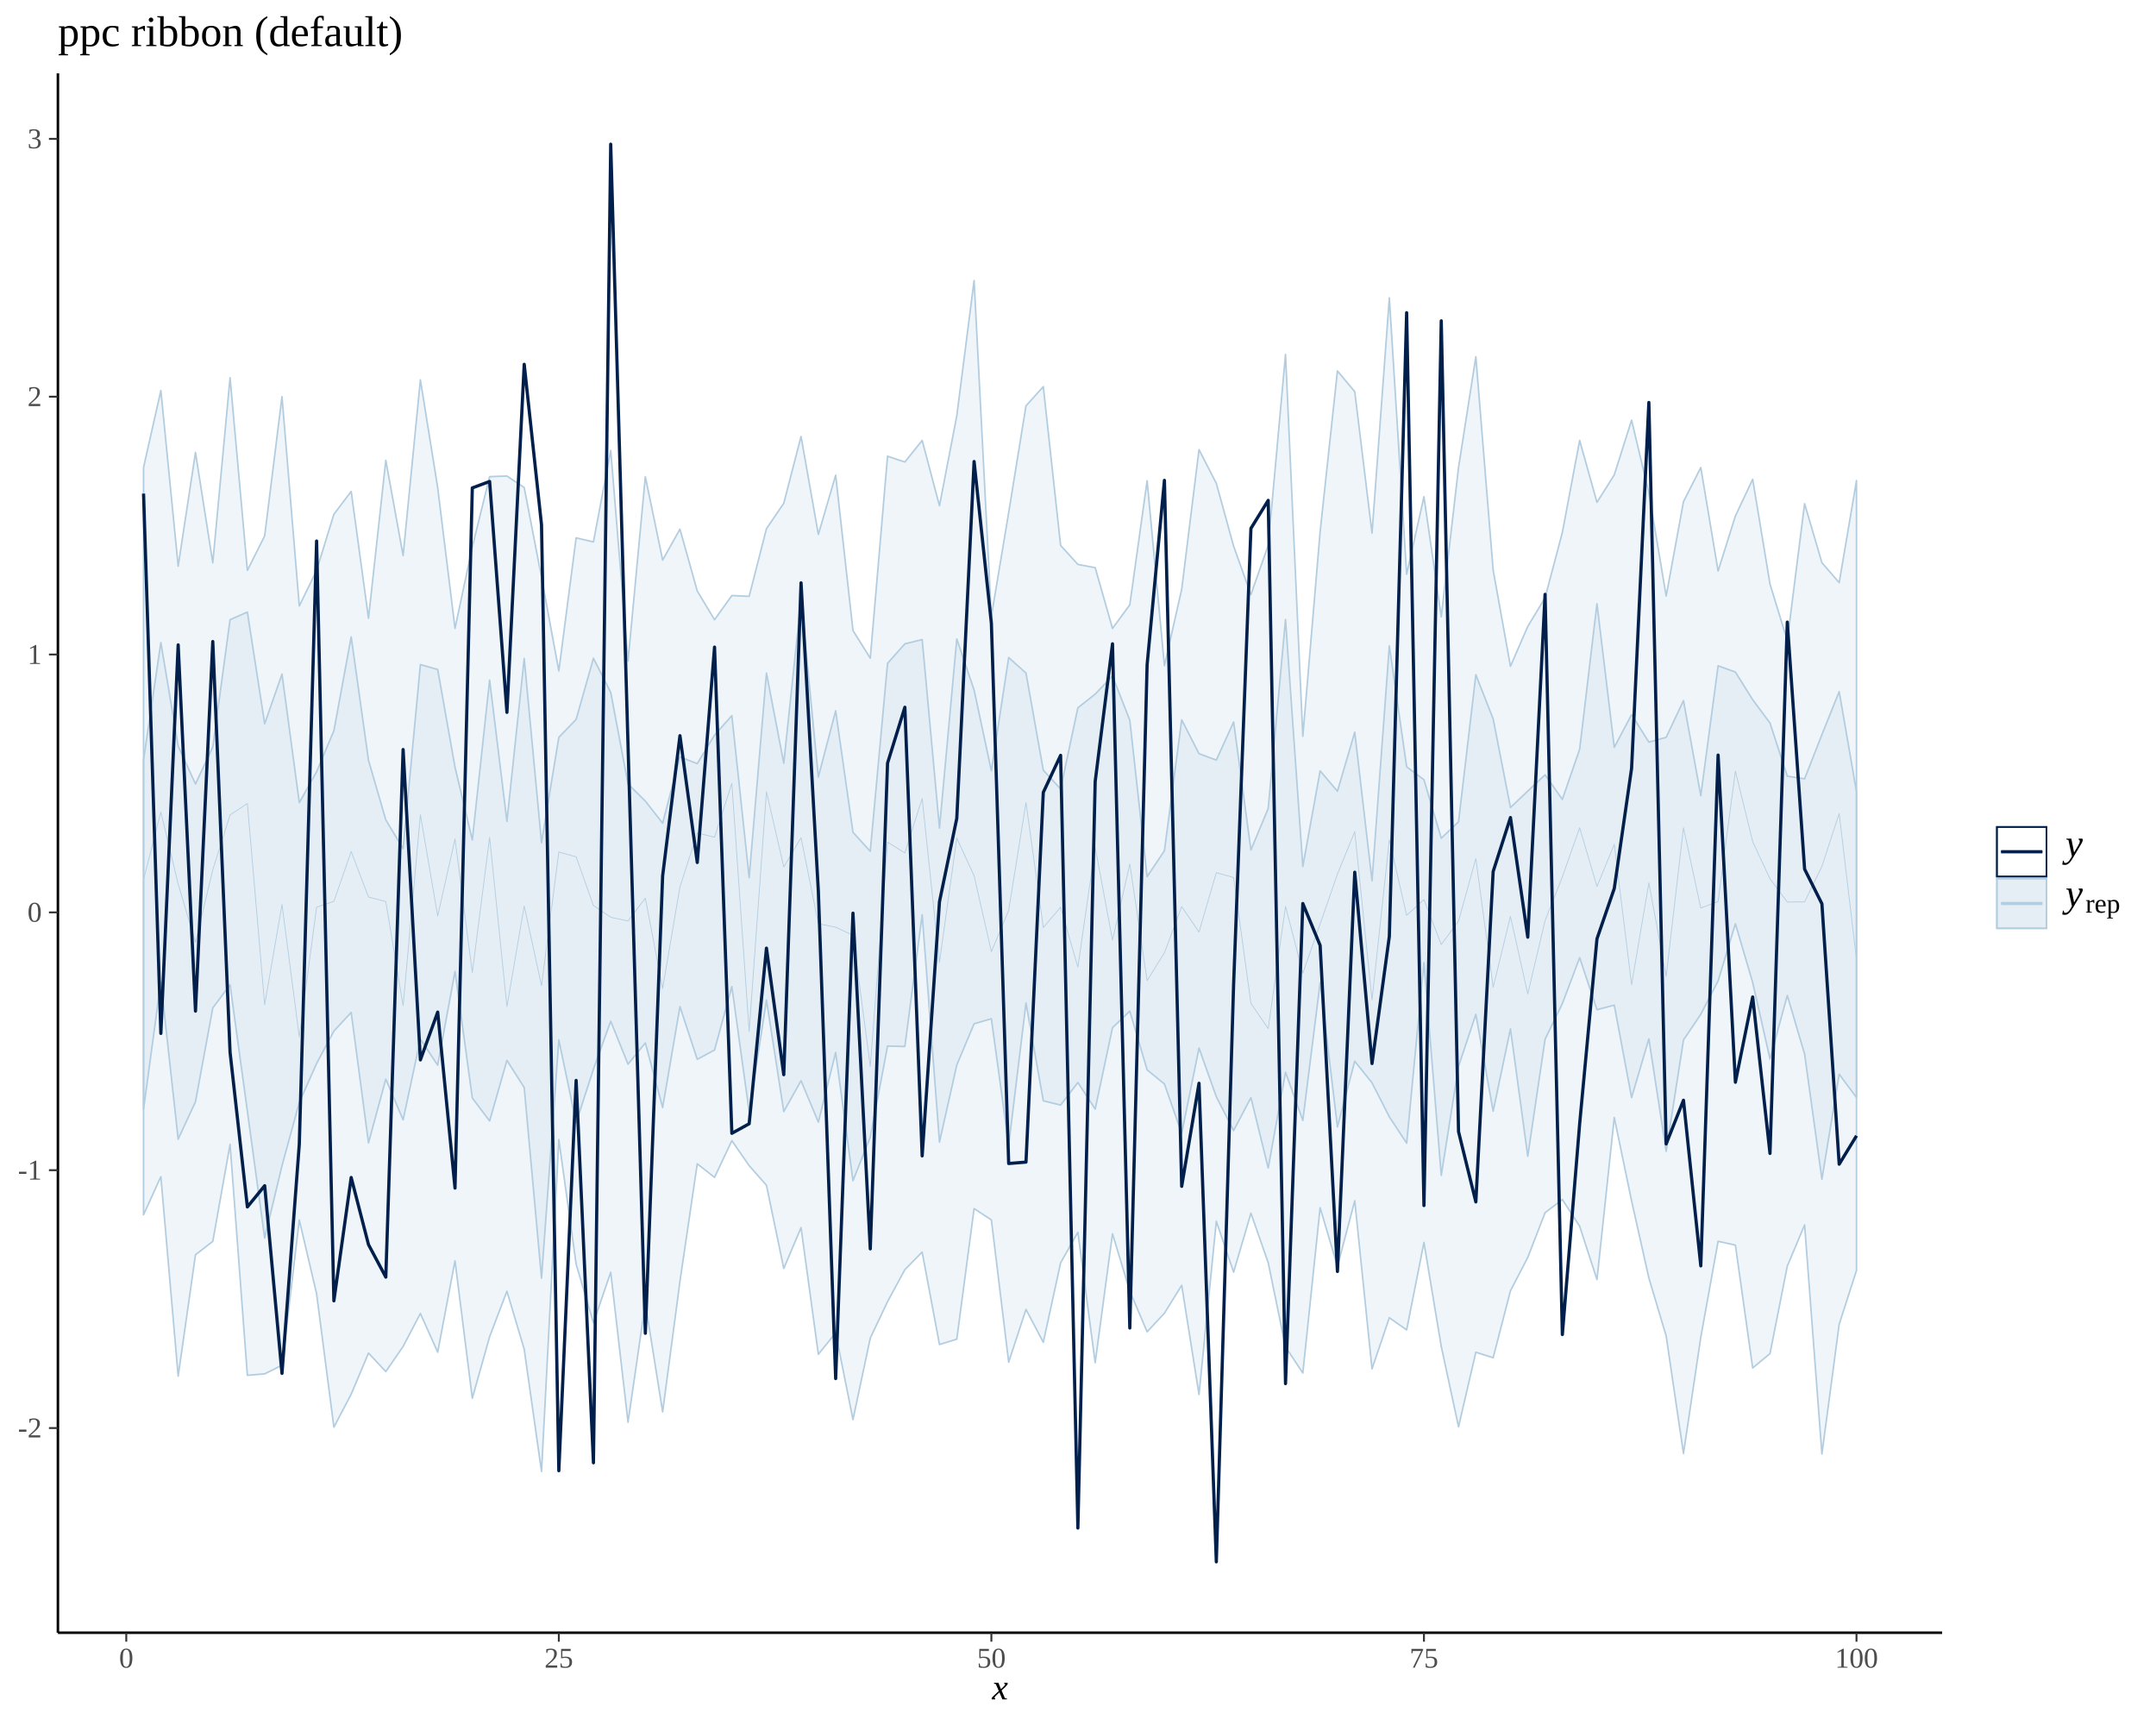
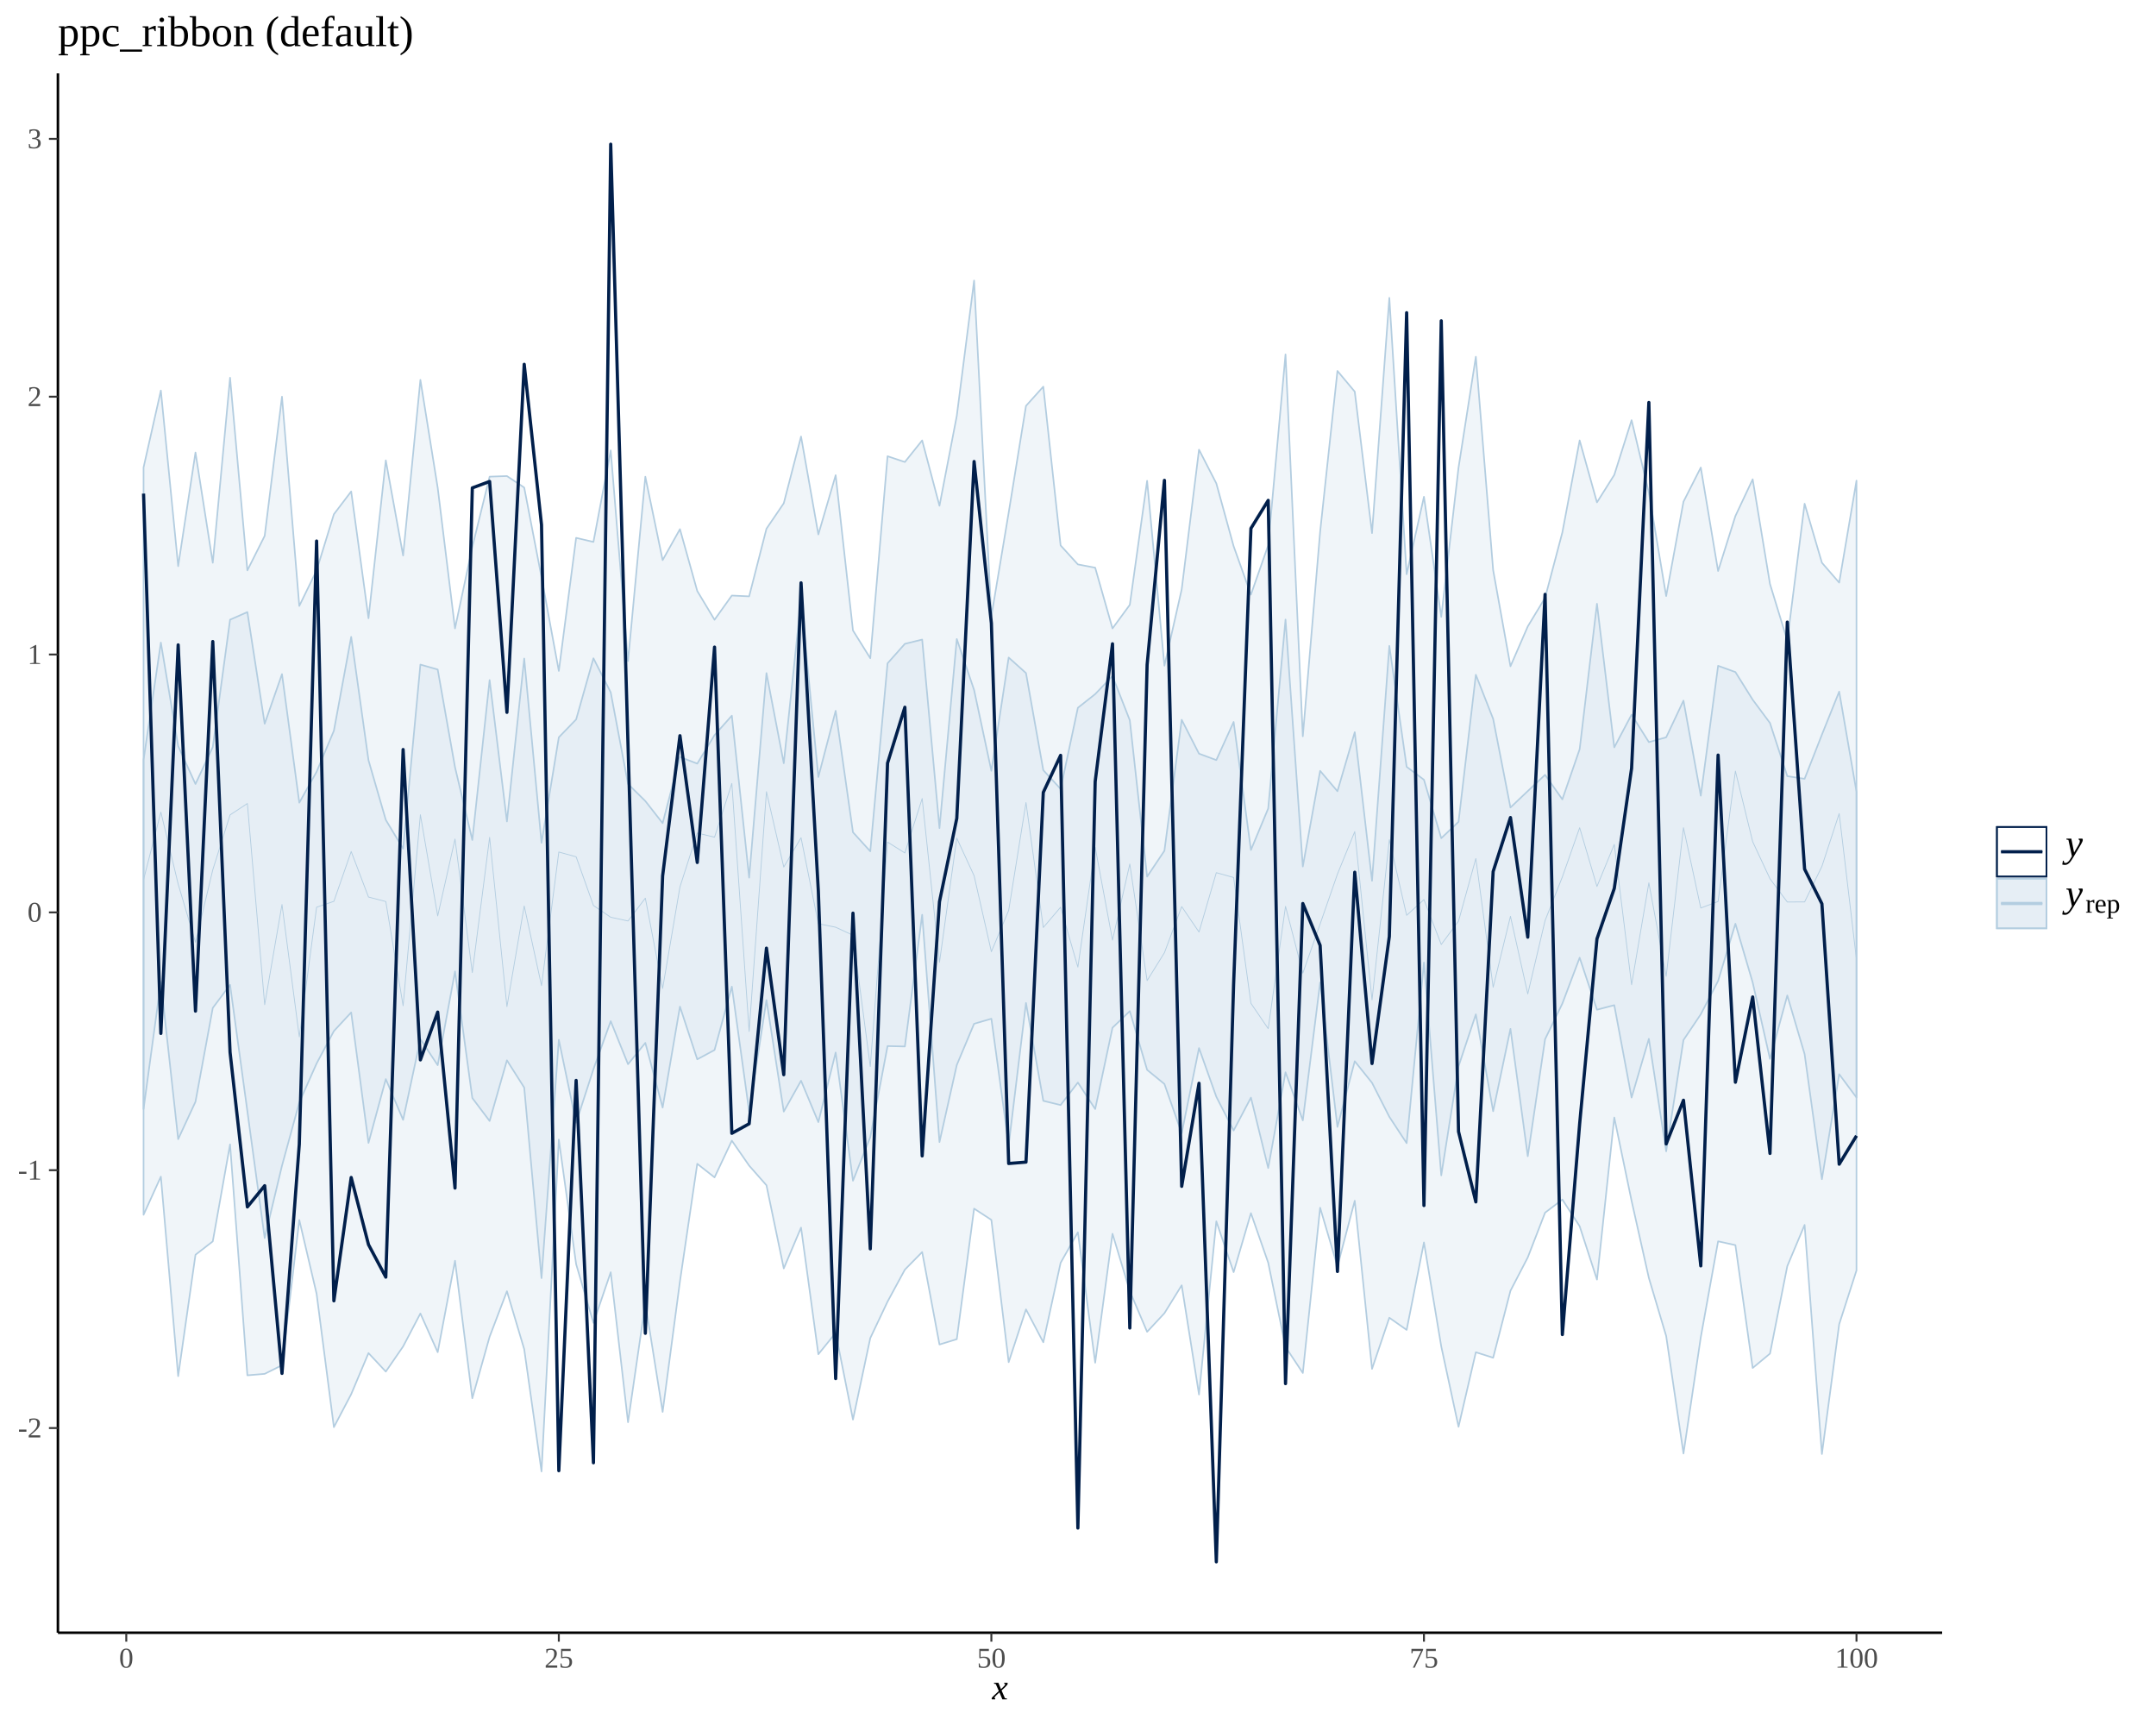
<svg xmlns="http://www.w3.org/2000/svg" viewBox="0 0 720.00 576.00">
  <defs>
    <style type="text/css">
    line, polyline, polygon, path, rect, circle {
      fill: none;
      stroke: #000000;
      stroke-linecap: round;
      stroke-linejoin: round;
      stroke-miterlimit: 10.00;
    }
  </style>
  </defs>
  <rect width="100%" height="100%" style="stroke: none; fill: #FFFFFF;" />
  <defs>
    <clipPath id="cpMTkuMzR8NjQ4LjU4fDU0NS4xOXwyNC40OQ==">
      <rect x="19.34" y="24.49" width="629.24" height="520.70" />
    </clipPath>
  </defs>
  <polygon points="47.94,156.09 53.72,130.41 59.50,189.05 65.28,151.10 71.06,187.92 76.83,126.13 82.61,190.46 88.39,178.93 94.17,132.46 99.95,202.33 105.73,190.46 111.50,171.71 117.28,164.10 123.06,206.44 128.84,153.72 134.62,185.50 140.39,126.84 146.17,162.86 151.95,209.83 157.73,182.65 163.51,159.16 169.29,158.96 175.06,162.80 180.84,192.76 186.62,224.03 192.40,179.60 198.18,180.96 203.95,150.40 209.73,220.75 215.51,159.18 221.29,187.03 227.07,176.69 232.85,197.34 238.62,206.94 244.40,198.86 250.18,199.13 255.96,176.55 261.74,168.04 267.51,145.76 273.29,178.46 279.07,158.68 284.85,210.52 290.63,219.79 296.40,152.34 302.18,154.27 307.96,147.06 313.74,168.88 319.52,138.86 325.30,93.68 331.07,205.78 336.85,171.17 342.63,135.53 348.41,129.11 354.19,182.12 359.96,188.46 365.74,189.56 371.52,209.84 377.30,201.96 383.08,160.55 388.86,222.28 394.63,196.78 400.41,150.15 406.19,161.40 411.97,182.38 417.75,198.55 423.52,182.08 429.30,118.34 435.08,245.86 440.86,177.57 446.64,123.86 452.42,130.77 458.19,178.01 463.97,99.46 469.75,191.75 475.53,165.87 481.31,205.97 487.08,156.14 492.86,119.12 498.64,190.37 504.42,222.48 510.20,209.18 515.98,199.61 521.75,177.79 527.53,147.06 533.31,167.75 539.09,158.57 544.87,140.30 550.64,164.56 556.42,199.03 562.20,167.52 567.98,156.11 573.76,190.67 579.54,172.30 585.31,160.04 591.09,194.99 596.87,213.89 602.65,168.20 608.43,187.90 614.20,194.55 619.98,160.48 619.98,424.21 614.20,442.17 608.43,485.52 602.65,409.02 596.87,422.78 591.09,451.99 585.31,456.78 579.54,415.77 573.76,414.49 567.98,446.53 562.20,485.34 556.42,446.11 550.64,426.72 544.87,400.98 539.09,373.15 533.31,427.27 527.53,409.46 521.75,400.54 515.98,404.93 510.20,419.87 504.42,431.01 498.64,453.36 492.86,451.53 487.08,476.41 481.31,449.60 475.53,414.87 469.75,444.07 463.97,440.01 458.19,457.08 452.42,400.95 446.64,422.86 440.86,403.28 435.08,458.46 429.30,449.75 423.52,421.63 417.75,405.09 411.97,424.79 406.19,407.81 400.41,465.65 394.63,429.18 388.86,438.50 383.08,444.71 377.30,431.11 371.52,411.97 365.74,455.02 359.96,411.47 354.19,421.68 348.41,448.21 342.63,437.22 336.85,454.84 331.07,407.34 325.30,403.57 319.52,447.17 313.74,448.95 307.96,418.08 302.18,423.96 296.40,434.63 290.63,446.81 284.85,474.02 279.07,445.07 273.29,452.20 267.51,409.91 261.74,423.55 255.96,395.78 250.18,389.22 244.40,380.88 238.62,393.14 232.85,388.61 227.07,427.88 221.29,471.45 215.51,435.14 209.73,474.90 203.95,424.82 198.18,441.74 192.40,422.12 186.62,380.51 180.84,491.34 175.06,450.51 169.29,431.16 163.51,446.35 157.73,466.90 151.95,420.98 146.17,451.52 140.39,438.59 134.62,449.60 128.84,457.99 123.06,451.81 117.28,465.54 111.50,476.54 105.73,432.02 99.95,407.36 94.17,455.87 88.39,458.75 82.61,459.24 76.83,382.12 71.06,414.51 65.28,418.99 59.50,459.52 53.72,392.89 47.94,405.63 " style="stroke-width: 0.53; stroke: #B3CDE0; fill: #D1E1EC; fill-opacity: 0.33;" clip-path="url(#cpMTkuMzR8NjQ4LjU4fDU0NS4xOXwyNC40OQ==)" />
  <polygon points="47.94,253.73 53.72,214.57 59.50,249.12 65.28,261.79 71.06,249.44 76.83,206.92 82.61,204.38 88.39,241.67 94.17,225.10 99.95,268.03 105.73,257.70 111.50,244.01 117.28,212.66 123.06,253.87 128.84,273.78 134.62,283.38 140.39,221.91 146.17,223.56 151.95,256.18 157.73,280.48 163.51,227.08 169.29,274.30 175.06,219.89 180.84,281.42 186.62,246.20 192.40,240.23 198.18,219.81 203.95,231.19 209.73,261.78 215.51,267.48 221.29,274.87 227.07,252.77 232.85,254.98 238.62,245.46 244.40,238.97 250.18,293.06 255.96,224.76 261.74,254.85 267.51,200.32 273.29,259.45 279.07,237.35 284.85,277.91 290.63,284.26 296.40,221.49 302.18,214.99 307.96,213.56 313.74,276.52 319.52,213.38 325.30,230.40 331.07,257.39 336.85,219.56 342.63,224.75 348.41,257.18 354.19,263.43 359.96,236.34 365.74,231.77 371.52,225.73 377.30,240.51 383.08,292.71 388.86,284.08 394.63,240.35 400.41,251.66 406.19,253.80 411.97,241.07 417.75,283.82 423.52,269.96 429.30,206.87 435.08,289.33 440.86,257.40 446.64,264.21 452.42,244.49 458.19,294.11 463.97,215.67 469.75,256.05 475.53,260.37 481.31,279.89 487.08,274.42 492.86,225.32 498.64,240.04 504.42,269.64 510.20,264.15 515.98,258.73 521.75,266.92 527.53,250.16 533.31,201.61 539.09,249.55 544.87,238.63 550.64,247.80 556.42,246.21 562.20,233.95 567.98,265.69 573.76,222.32 579.54,224.41 585.31,233.64 591.09,241.42 596.87,259.17 602.65,260.06 608.43,245.31 614.20,230.93 619.98,264.40 619.98,366.47 614.20,358.70 608.43,393.75 602.65,351.98 596.87,332.40 591.09,353.58 585.31,328.06 579.54,308.45 573.76,327.55 567.98,338.68 562.20,347.28 556.42,384.44 550.64,346.88 544.87,366.49 539.09,335.64 533.31,337.16 527.53,319.79 521.75,335.11 515.98,347.01 510.20,386.08 504.42,343.55 498.64,371.05 492.86,338.70 487.08,356.05 481.31,392.47 475.53,321.40 469.75,381.72 463.97,372.92 458.19,361.56 452.42,354.36 446.64,376.30 440.86,328.06 435.08,374.12 429.30,358.05 423.52,390.03 417.75,366.51 411.97,377.50 406.19,366.22 400.41,349.97 394.63,378.41 388.86,361.96 383.08,357.24 377.30,337.63 371.52,343.17 365.74,370.33 359.96,361.47 354.19,368.99 348.41,367.58 342.63,334.90 336.85,382.36 331.07,340.17 325.30,341.85 319.52,355.62 313.74,381.36 307.96,305.45 302.18,349.44 296.40,349.30 290.63,379.72 284.85,394.26 279.07,351.45 273.29,374.69 267.51,360.87 261.74,371.17 255.96,333.93 250.18,371.15 244.40,329.45 238.62,350.62 232.85,353.72 227.07,336.12 221.29,369.84 215.51,348.24 209.73,355.35 203.95,340.99 198.18,357.01 192.40,374.88 186.62,347.20 180.84,426.78 175.06,363.15 169.29,354.06 163.51,374.31 157.73,366.64 151.95,324.37 146.17,355.69 140.39,346.97 134.62,373.94 128.84,360.33 123.06,381.63 117.28,338.07 111.50,344.29 105.73,355.11 99.95,368.10 94.17,389.25 88.39,413.40 82.61,371.04 76.83,328.86 71.06,336.56 65.28,367.89 59.50,380.38 53.72,327.85 47.94,370.31 " style="stroke-width: 0.53; stroke: #B3CDE0; fill: #D1E1EC; fill-opacity: 0.33;" clip-path="url(#cpMTkuMzR8NjQ4LjU4fDU0NS4xOXwyNC40OQ==)" />
  <polyline points="47.94,293.72 53.72,271.18 59.50,295.21 65.28,314.65 71.06,290.44 76.83,272.11 82.61,268.30 88.39,335.48 94.17,302.03 99.95,346.22 105.73,302.93 111.50,300.97 117.28,284.33 123.06,299.53 128.84,301.03 134.62,335.84 140.39,272.05 146.17,305.85 151.95,280.16 157.73,324.76 163.51,279.61 169.29,336.13 175.06,302.51 180.84,329.13 186.62,284.50 192.40,286.10 198.18,302.36 203.95,306.28 209.73,307.53 215.51,299.91 221.29,330.06 227.07,296.16 232.85,278.16 238.62,279.55 244.40,261.59 250.18,344.41 255.96,264.36 261.74,289.52 267.51,279.73 273.29,308.45 279.07,309.61 284.85,312.29 290.63,356.13 296.40,281.18 302.18,284.81 307.96,266.63 313.74,321.33 319.52,279.87 325.30,292.42 331.07,317.78 336.85,303.99 342.63,267.99 348.41,309.71 354.19,302.93 359.96,322.95 365.74,282.90 371.52,313.93 377.30,288.50 383.08,327.43 388.86,318.13 394.63,302.72 400.41,311.22 406.19,291.39 411.97,293.01 417.75,335.02 423.52,343.48 429.30,302.64 435.08,324.95 440.86,308.53 446.64,291.88 452.42,277.69 458.19,333.89 463.97,280.38 469.75,305.64 475.53,300.39 481.31,315.38 487.08,307.57 492.86,286.66 498.64,329.66 504.42,305.97 510.20,331.89 515.98,307.39 521.75,292.82 527.53,276.38 533.31,296.01 539.09,281.96 544.87,328.82 550.64,294.79 556.42,326.00 562.20,276.37 567.98,303.20 573.76,301.02 579.54,257.48 585.31,281.04 591.09,293.43 596.87,301.19 602.65,301.17 608.43,289.29 614.20,271.65 619.98,320.41 " style="stroke-width: 0.27; stroke: #B3CDE0; stroke-linecap: butt;" clip-path="url(#cpMTkuMzR8NjQ4LjU4fDU0NS4xOXwyNC40OQ==)" />
  <polyline points="47.94,164.82 53.72,345.07 59.50,215.34 65.28,337.62 71.06,214.22 76.83,351.36 82.61,403.01 88.39,395.92 94.17,458.59 99.95,382.08 105.73,180.66 111.50,434.36 117.28,393.18 123.06,415.59 128.84,426.45 134.62,250.28 140.39,353.91 146.17,337.95 151.95,396.71 157.73,162.92 163.51,160.77 169.29,237.86 175.06,121.65 180.84,175.27 186.62,491.08 192.40,360.77 198.18,488.44 203.95,48.15 209.73,248.92 215.51,445.20 221.29,292.45 227.07,245.66 232.85,287.99 238.62,216.08 244.40,378.43 250.18,375.24 255.96,316.60 261.74,358.85 267.51,194.62 273.29,297.64 279.07,460.33 284.85,304.92 290.63,417.01 296.40,254.81 302.18,236.16 307.96,385.97 313.74,301.10 319.52,273.26 325.30,154.11 331.07,208.10 336.85,388.51 342.63,388.04 348.41,264.59 354.19,252.22 359.96,510.23 365.74,260.97 371.52,214.98 377.30,443.44 383.08,221.97 388.86,160.40 394.63,396.13 400.41,361.72 406.19,521.52 411.97,328.58 417.75,176.44 423.52,167.08 429.30,462.01 435.08,301.70 440.86,315.69 446.64,424.56 452.42,291.25 458.19,355.12 463.97,312.69 469.75,104.42 475.53,402.54 481.31,107.13 487.08,377.86 492.86,401.33 498.64,291.02 504.42,272.99 510.20,312.93 515.98,198.47 521.75,445.62 527.53,375.24 533.31,313.49 539.09,296.67 544.87,256.57 550.64,134.39 556.42,381.97 562.20,367.38 567.98,422.69 573.76,252.14 579.54,361.37 585.31,332.90 591.09,385.14 596.87,207.73 602.65,290.21 608.43,301.78 614.20,388.74 619.98,379.25 " style="stroke-width: 1.07; stroke: #011F4B; stroke-linecap: butt;" clip-path="url(#cpMTkuMzR8NjQ4LjU4fDU0NS4xOXwyNC40OQ==)" />
  <defs>
    <clipPath id="cpMC4wMHw3MjAuMDB8NTc2LjAwfDAuMDA=">
      <rect x="0.00" y="0.00" width="720.00" height="576.00" />
    </clipPath>
  </defs>
  <polyline points="19.34,545.19 19.34,24.49 " style="stroke-width: 0.85; stroke-linecap: butt;" clip-path="url(#cpMC4wMHw3MjAuMDB8NTc2LjAwfDAuMDA=)" />
  <g clip-path="url(#cpMC4wMHw3MjAuMDB8NTc2LjAwfDAuMDA=)">
    <text x="5.98" y="479.98" style="font-size: 9.60px; fill: #4D4D4D; font-family: Liberation Serif;" textLength="7.98px" lengthAdjust="spacingAndGlyphs">-2</text>
  </g>
  <g clip-path="url(#cpMC4wMHw3MjAuMDB8NTc2LjAwfDAuMDA=)">
    <text x="5.98" y="393.88" style="font-size: 9.60px; fill: #4D4D4D; font-family: Liberation Serif;" textLength="7.98px" lengthAdjust="spacingAndGlyphs">-1</text>
  </g>
  <g clip-path="url(#cpMC4wMHw3MjAuMDB8NTc2LjAwfDAuMDA=)">
    <text x="9.17" y="307.79" style="font-size: 9.60px; fill: #4D4D4D; font-family: Liberation Serif;" textLength="4.80px" lengthAdjust="spacingAndGlyphs">0</text>
  </g>
  <g clip-path="url(#cpMC4wMHw3MjAuMDB8NTc2LjAwfDAuMDA=)">
    <text x="9.17" y="221.70" style="font-size: 9.60px; fill: #4D4D4D; font-family: Liberation Serif;" textLength="4.80px" lengthAdjust="spacingAndGlyphs">1</text>
  </g>
  <g clip-path="url(#cpMC4wMHw3MjAuMDB8NTc2LjAwfDAuMDA=)">
    <text x="9.17" y="135.60" style="font-size: 9.60px; fill: #4D4D4D; font-family: Liberation Serif;" textLength="4.80px" lengthAdjust="spacingAndGlyphs">2</text>
  </g>
  <g clip-path="url(#cpMC4wMHw3MjAuMDB8NTc2LjAwfDAuMDA=)">
    <text x="9.17" y="49.51" style="font-size: 9.60px; fill: #4D4D4D; font-family: Liberation Serif;" textLength="4.80px" lengthAdjust="spacingAndGlyphs">3</text>
  </g>
  <polyline points="16.35,476.84 19.34,476.84 " style="stroke-width: 0.64; stroke: #333333; stroke-linecap: butt;" clip-path="url(#cpMC4wMHw3MjAuMDB8NTc2LjAwfDAuMDA=)" />
  <polyline points="16.35,390.74 19.34,390.74 " style="stroke-width: 0.64; stroke: #333333; stroke-linecap: butt;" clip-path="url(#cpMC4wMHw3MjAuMDB8NTc2LjAwfDAuMDA=)" />
  <polyline points="16.35,304.65 19.34,304.65 " style="stroke-width: 0.64; stroke: #333333; stroke-linecap: butt;" clip-path="url(#cpMC4wMHw3MjAuMDB8NTc2LjAwfDAuMDA=)" />
  <polyline points="16.35,218.55 19.34,218.55 " style="stroke-width: 0.64; stroke: #333333; stroke-linecap: butt;" clip-path="url(#cpMC4wMHw3MjAuMDB8NTc2LjAwfDAuMDA=)" />
  <polyline points="16.35,132.46 19.34,132.46 " style="stroke-width: 0.64; stroke: #333333; stroke-linecap: butt;" clip-path="url(#cpMC4wMHw3MjAuMDB8NTc2LjAwfDAuMDA=)" />
  <polyline points="16.35,46.37 19.34,46.37 " style="stroke-width: 0.64; stroke: #333333; stroke-linecap: butt;" clip-path="url(#cpMC4wMHw3MjAuMDB8NTc2LjAwfDAuMDA=)" />
  <polyline points="19.34,545.19 648.58,545.19 " style="stroke-width: 0.85; stroke-linecap: butt;" clip-path="url(#cpMC4wMHw3MjAuMDB8NTc2LjAwfDAuMDA=)" />
  <polyline points="42.17,548.17 42.17,545.19 " style="stroke-width: 0.64; stroke: #333333; stroke-linecap: butt;" clip-path="url(#cpMC4wMHw3MjAuMDB8NTc2LjAwfDAuMDA=)" />
  <polyline points="186.62,548.17 186.62,545.19 " style="stroke-width: 0.64; stroke: #333333; stroke-linecap: butt;" clip-path="url(#cpMC4wMHw3MjAuMDB8NTc2LjAwfDAuMDA=)" />
  <polyline points="331.07,548.17 331.07,545.19 " style="stroke-width: 0.64; stroke: #333333; stroke-linecap: butt;" clip-path="url(#cpMC4wMHw3MjAuMDB8NTc2LjAwfDAuMDA=)" />
  <polyline points="475.53,548.17 475.53,545.19 " style="stroke-width: 0.64; stroke: #333333; stroke-linecap: butt;" clip-path="url(#cpMC4wMHw3MjAuMDB8NTc2LjAwfDAuMDA=)" />
  <polyline points="619.98,548.17 619.98,545.19 " style="stroke-width: 0.64; stroke: #333333; stroke-linecap: butt;" clip-path="url(#cpMC4wMHw3MjAuMDB8NTc2LjAwfDAuMDA=)" />
  <g clip-path="url(#cpMC4wMHw3MjAuMDB8NTc2LjAwfDAuMDA=)">
    <text x="39.77" y="556.85" style="font-size: 9.60px; fill: #4D4D4D; font-family: Liberation Serif;" textLength="4.80px" lengthAdjust="spacingAndGlyphs">0</text>
  </g>
  <g clip-path="url(#cpMC4wMHw3MjAuMDB8NTc2LjAwfDAuMDA=)">
    <text x="181.82" y="556.85" style="font-size: 9.60px; fill: #4D4D4D; font-family: Liberation Serif;" textLength="9.59px" lengthAdjust="spacingAndGlyphs">25</text>
  </g>
  <g clip-path="url(#cpMC4wMHw3MjAuMDB8NTc2LjAwfDAuMDA=)">
    <text x="326.28" y="556.85" style="font-size: 9.60px; fill: #4D4D4D; font-family: Liberation Serif;" textLength="9.59px" lengthAdjust="spacingAndGlyphs">50</text>
  </g>
  <g clip-path="url(#cpMC4wMHw3MjAuMDB8NTc2LjAwfDAuMDA=)">
    <text x="470.73" y="556.85" style="font-size: 9.60px; fill: #4D4D4D; font-family: Liberation Serif;" textLength="9.59px" lengthAdjust="spacingAndGlyphs">75</text>
  </g>
  <g clip-path="url(#cpMC4wMHw3MjAuMDB8NTc2LjAwfDAuMDA=)">
    <text x="612.79" y="556.85" style="font-size: 9.60px; fill: #4D4D4D; font-family: Liberation Serif;" textLength="14.39px" lengthAdjust="spacingAndGlyphs">100</text>
  </g>
  <g clip-path="url(#cpMC4wMHw3MjAuMDB8NTc2LjAwfDAuMDA=)">
    <text x="331.30" y="567.43" style="font-size: 12.00px; font-style: italic; font-family: Liberation Serif;" textLength="5.33px" lengthAdjust="spacingAndGlyphs">x</text>
  </g>
  <rect x="666.87" y="276.13" width="16.57" height="16.57" style="stroke-width: 0.53; stroke: #011F4B; stroke-linecap: square; stroke-linejoin: miter;" clip-path="url(#cpMC4wMHw3MjAuMDB8NTc2LjAwfDAuMDA=)" />
  <rect x="666.87" y="276.13" width="16.57" height="16.57" style="stroke-width: 0.53; stroke: #011F4B; stroke-linecap: square; stroke-linejoin: miter;" clip-path="url(#cpMC4wMHw3MjAuMDB8NTc2LjAwfDAuMDA=)" />
  <line x1="668.24" y1="284.41" x2="682.07" y2="284.41" style="stroke-width: 0.27; stroke: #011F4B; stroke-linecap: butt;" clip-path="url(#cpMC4wMHw3MjAuMDB8NTc2LjAwfDAuMDA=)" />
  <line x1="668.24" y1="284.41" x2="682.07" y2="284.41" style="stroke-width: 1.07; stroke: #011F4B; stroke-linecap: butt;" clip-path="url(#cpMC4wMHw3MjAuMDB8NTc2LjAwfDAuMDA=)" />
  <rect x="666.87" y="293.41" width="16.57" height="16.57" style="stroke-width: 0.53; stroke: #B3CDE0; stroke-linecap: square; stroke-linejoin: miter; fill: #D1E1EC; fill-opacity: 0.33;" clip-path="url(#cpMC4wMHw3MjAuMDB8NTc2LjAwfDAuMDA=)" />
  <rect x="666.87" y="293.41" width="16.57" height="16.57" style="stroke-width: 0.53; stroke: #B3CDE0; stroke-linecap: square; stroke-linejoin: miter; fill: #D1E1EC; fill-opacity: 0.33;" clip-path="url(#cpMC4wMHw3MjAuMDB8NTc2LjAwfDAuMDA=)" />
  <line x1="668.24" y1="301.69" x2="682.07" y2="301.69" style="stroke-width: 0.27; stroke: #B3CDE0; stroke-linecap: butt;" clip-path="url(#cpMC4wMHw3MjAuMDB8NTc2LjAwfDAuMDA=)" />
  <line x1="668.24" y1="301.69" x2="682.07" y2="301.69" style="stroke-width: 1.07; stroke: #B3CDE0; stroke-linecap: butt;" clip-path="url(#cpMC4wMHw3MjAuMDB8NTc2LjAwfDAuMDA=)" />
  <g clip-path="url(#cpMC4wMHw3MjAuMDB8NTc2LjAwfDAuMDA=)">
    <text x="689.77" y="285.99" style="font-size: 13.00px; font-style: italic; font-family: Liberation Serif;" textLength="5.77px" lengthAdjust="spacingAndGlyphs">y</text>
  </g>
  <g clip-path="url(#cpMC4wMHw3MjAuMDB8NTc2LjAwfDAuMDA=)">
    <text x="689.77" y="302.66" style="font-size: 13.00px; font-style: italic; font-family: Liberation Serif;" textLength="5.77px" lengthAdjust="spacingAndGlyphs">y</text>
  </g>
  <g clip-path="url(#cpMC4wMHw3MjAuMDB8NTc2LjAwfDAuMDA=)">
    <text x="696.44" y="304.75" style="font-size: 9.10px; font-family: Liberation Serif;" textLength="3.03px" lengthAdjust="spacingAndGlyphs">r</text>
  </g>
  <g clip-path="url(#cpMC4wMHw3MjAuMDB8NTc2LjAwfDAuMDA=)">
    <text x="699.47" y="304.75" style="font-size: 9.10px; font-family: Liberation Serif;" textLength="4.03px" lengthAdjust="spacingAndGlyphs">e</text>
  </g>
  <g clip-path="url(#cpMC4wMHw3MjAuMDB8NTc2LjAwfDAuMDA=)">
    <text x="703.50" y="304.75" style="font-size: 9.10px; font-family: Liberation Serif;" textLength="4.55px" lengthAdjust="spacingAndGlyphs">p</text>
  </g>
  <g clip-path="url(#cpMC4wMHw3MjAuMDB8NTc2LjAwfDAuMDA=)">
-     <text x="19.34" y="15.40" style="font-size: 14.40px; font-family: Liberation Serif;" textLength="115.17px" lengthAdjust="spacingAndGlyphs">ppc ribbon (default)</text>
+     <text x="19.34" y="15.40" style="font-size: 14.40px; font-family: Liberation Serif;" textLength="118.78px" lengthAdjust="spacingAndGlyphs">ppc_ribbon (default)</text>
  </g>
</svg>
